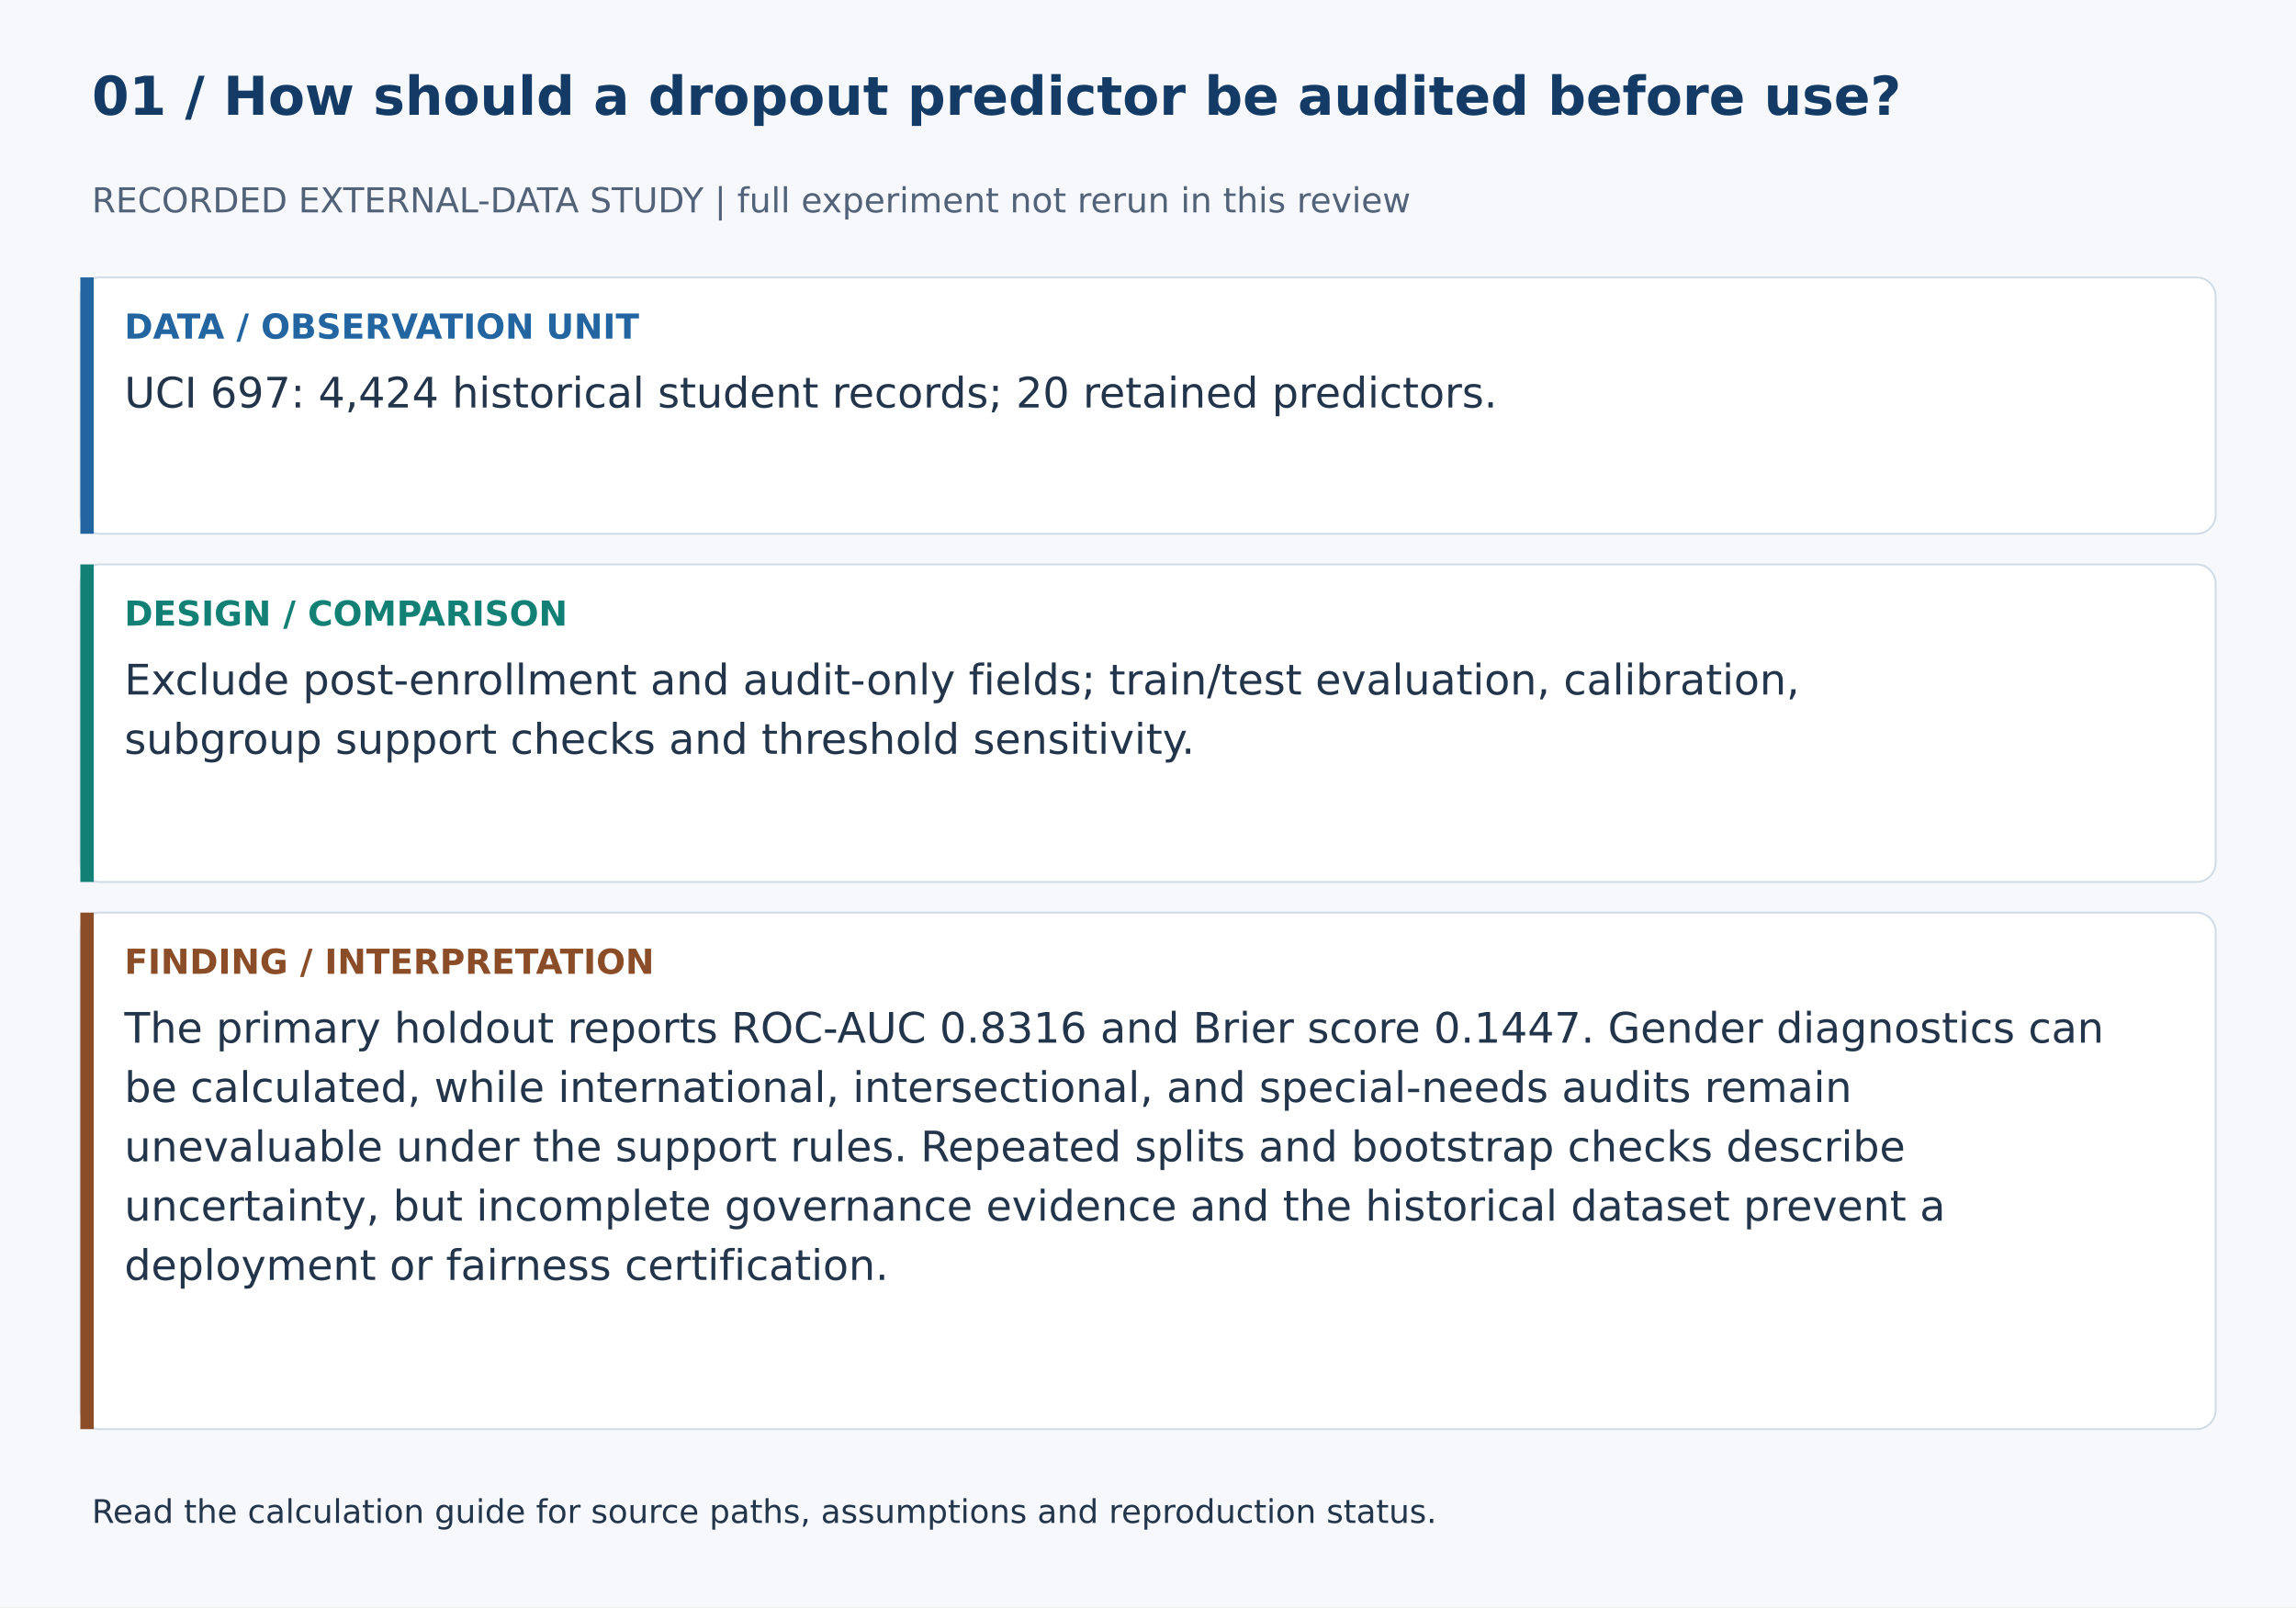
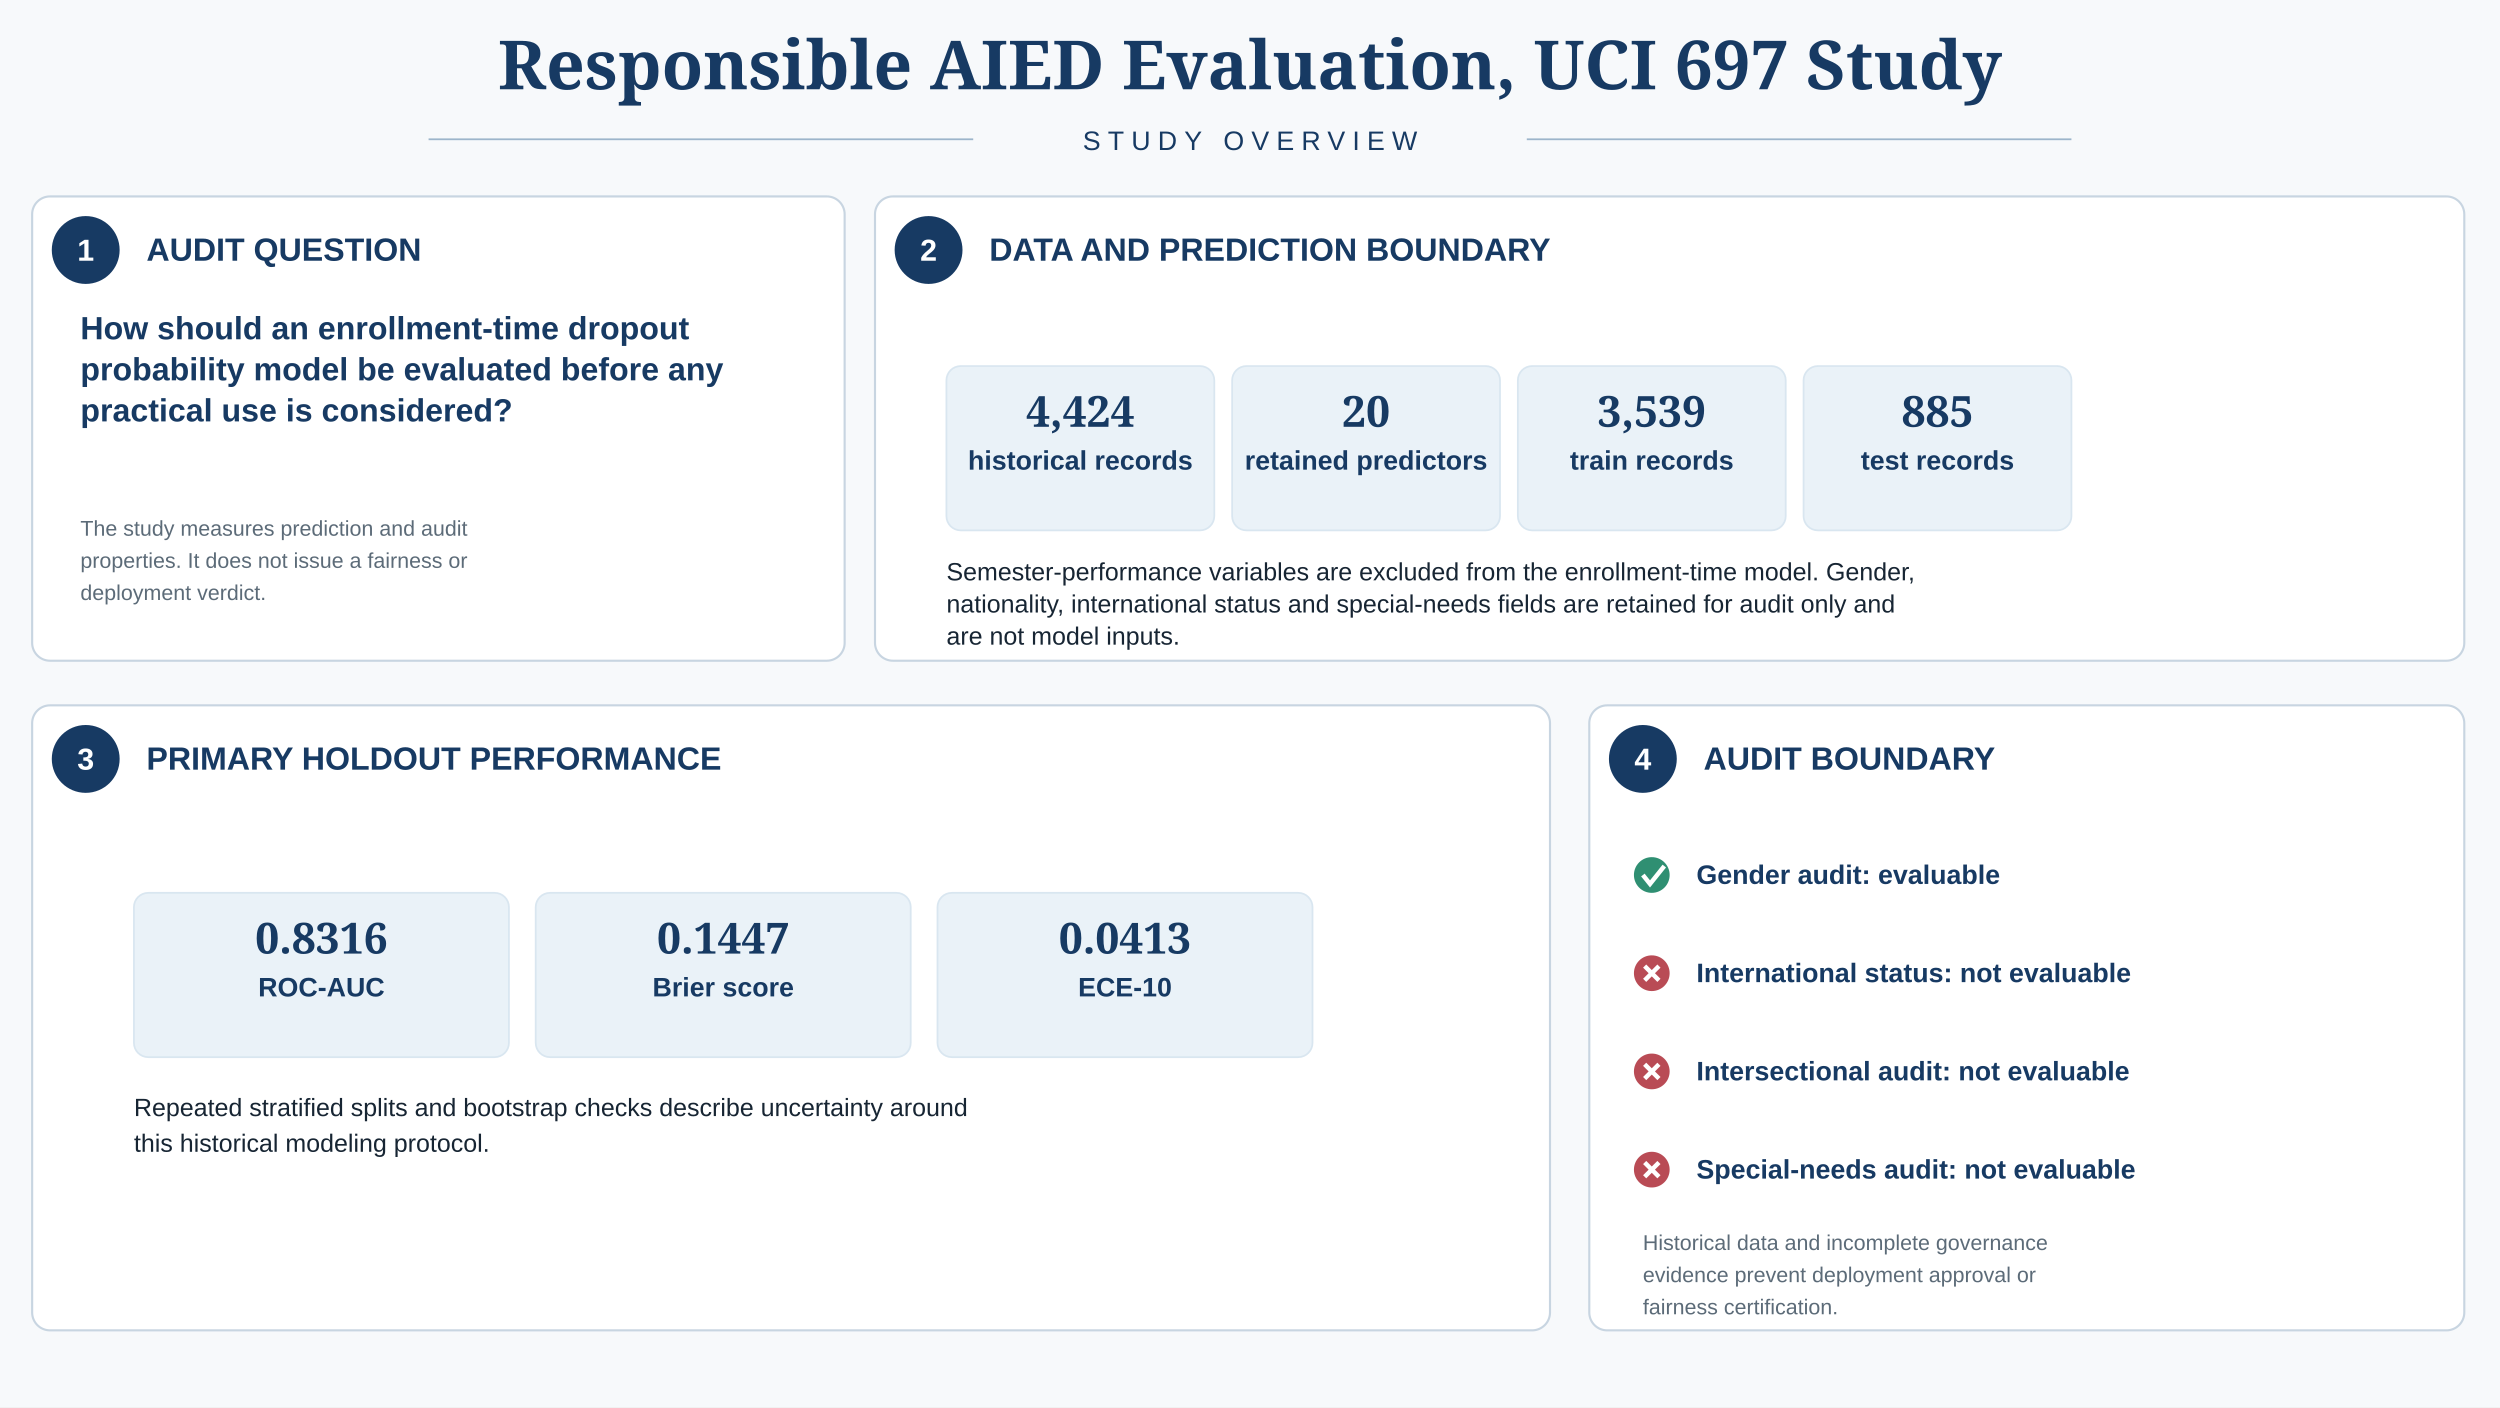
- <svg xmlns="http://www.w3.org/2000/svg" width="1200" height="840" viewBox="0 0 1200 840" role="img">
-   <rect width="1200" height="840" fill="#f6f8fc" />
-   <text x="48" y="60" font-family="DejaVu Sans,Arial,sans-serif" font-size="28" fill="#133b65" font-weight="700">01 / How should a dropout predictor be audited before use?</text>
-   <text x="48" y="111" font-family="DejaVu Sans,Arial,sans-serif" font-size="18" fill="#526278" font-weight="400">RECORDED EXTERNAL-DATA STUDY | full experiment not rerun in this review</text>
-   <rect x="42" y="145" width="1116" height="134" rx="10" fill="white" stroke="#d2dce7" />
-   <rect x="42" y="145" width="7" height="134" fill="#2365a0" />
-   <text x="65" y="177" font-family="DejaVu Sans,Arial,sans-serif" font-size="18" fill="#2365a0" font-weight="700">DATA / OBSERVATION UNIT</text>
-   <text x="65" y="213" font-family="DejaVu Sans,Arial,sans-serif" font-size="22" fill="#23354b" font-weight="400">UCI 697: 4,424 historical student records; 20 retained predictors.</text>
-   <rect x="42" y="295" width="1116" height="166" rx="10" fill="white" stroke="#d2dce7" />
-   <rect x="42" y="295" width="7" height="166" fill="#128075" />
-   <text x="65" y="327" font-family="DejaVu Sans,Arial,sans-serif" font-size="18" fill="#128075" font-weight="700">DESIGN / COMPARISON</text>
-   <text x="65" y="363" font-family="DejaVu Sans,Arial,sans-serif" font-size="22" fill="#23354b" font-weight="400">Exclude post-enrollment and audit-only fields; train/test evaluation, calibration,</text>
-   <text x="65" y="394" font-family="DejaVu Sans,Arial,sans-serif" font-size="22" fill="#23354b" font-weight="400">subgroup support checks and threshold sensitivity.</text>
-   <rect x="42" y="477" width="1116" height="270" rx="10" fill="white" stroke="#d2dce7" />
-   <rect x="42" y="477" width="7" height="270" fill="#8b4d27" />
-   <text x="65" y="509" font-family="DejaVu Sans,Arial,sans-serif" font-size="18" fill="#8b4d27" font-weight="700">FINDING / INTERPRETATION</text>
-   <text x="65" y="545" font-family="DejaVu Sans,Arial,sans-serif" font-size="22" fill="#23354b" font-weight="400">The primary holdout reports ROC-AUC 0.8316 and Brier score 0.1447. Gender diagnostics can</text>
-   <text x="65" y="576" font-family="DejaVu Sans,Arial,sans-serif" font-size="22" fill="#23354b" font-weight="400">be calculated, while international, intersectional, and special-needs audits remain</text>
-   <text x="65" y="607" font-family="DejaVu Sans,Arial,sans-serif" font-size="22" fill="#23354b" font-weight="400">unevaluable under the support rules. Repeated splits and bootstrap checks describe</text>
-   <text x="65" y="638" font-family="DejaVu Sans,Arial,sans-serif" font-size="22" fill="#23354b" font-weight="400">uncertainty, but incomplete governance evidence and the historical dataset prevent a</text>
-   <text x="65" y="669" font-family="DejaVu Sans,Arial,sans-serif" font-size="22" fill="#23354b" font-weight="400">deployment or fairness certification.</text>
-   <text x="48" y="796" font-family="DejaVu Sans,Arial,sans-serif" font-size="17" fill="#23354b" font-weight="400">Read the calculation guide for source paths, assumptions and reproduction status.</text>
+ <svg xmlns="http://www.w3.org/2000/svg" viewBox="0 0 1400 788" role="img" aria-labelledby="title desc">
+   <rect width="1400" height="788" fill="#F7F9FB" />
+   <style>
+ .title{font-family:Georgia,serif;font-weight:700;fill:#173A63;font-size:38px}
+ .subtitle{font-family:Arial,sans-serif;fill:#173A63;font-size:15px;letter-spacing:4px}
+ .h{font-family:Arial,sans-serif;font-weight:700;fill:#173A63;font-size:18px}
+ .h2{font-family:Arial,sans-serif;font-weight:700;fill:#173A63;font-size:15px}
+ .txt{font-family:Arial,sans-serif;fill:#172533;font-size:14px}
+ .sm{font-family:Arial,sans-serif;fill:#5C6B78;font-size:12px}
+ .metric{font-family:Georgia,serif;font-weight:700;fill:#173A63;font-size:24px}
+ .card{fill:#FFFFFF;stroke:#C8D5E1;stroke-width:1.2}
+ .soft{fill:#EAF2F8;stroke:#D9E6F0;stroke-width:1}
+ </style>
+   <text x="700" y="50" text-anchor="middle" class="title">Responsible AIED Evaluation, UCI 697 Study</text>
+   <line x1="240" y1="78" x2="545" y2="78" stroke="#9DB5CB" />
+   <line x1="855" y1="78" x2="1160" y2="78" stroke="#9DB5CB" />
+   <text x="700" y="84" text-anchor="middle" class="subtitle">STUDY OVERVIEW</text>
+   <rect x="18" y="110" width="455" height="260" rx="10" class="card" />
+   <circle cx="48" cy="140" r="19" fill="#173A63" />
+   <text x="48" y="146" text-anchor="middle" fill="white" font-family="Arial" font-weight="700" font-size="17">1</text>
+   <text x="82" y="146" class="h">AUDIT QUESTION</text>
+   <text x="45" y="190" class="h">
+     <tspan x="45">How should an enrollment-time dropout</tspan>
+     <tspan x="45" dy="23">probability model be evaluated before any</tspan>
+     <tspan x="45" dy="23">practical use is considered?</tspan>
+   </text>
+   <text x="45" y="300" class="sm">
+     <tspan x="45">The study measures prediction and audit</tspan>
+     <tspan x="45" dy="18">properties. It does not issue a fairness or</tspan>
+     <tspan x="45" dy="18">deployment verdict.</tspan>
+   </text>
+   <rect x="490" y="110" width="890" height="260" rx="10" class="card" />
+   <circle cx="520" cy="140" r="19" fill="#173A63" />
+   <text x="520" y="146" text-anchor="middle" fill="white" font-family="Arial" font-weight="700" font-size="17">2</text>
+   <text x="554" y="146" class="h">DATA AND PREDICTION BOUNDARY</text>
+   <rect x="530" y="205" width="150" height="92" rx="8" class="soft" />
+   <text x="605" y="239" class="metric" text-anchor="middle">4,424</text>
+   <text x="605" y="263" class="h2" text-anchor="middle">historical records</text>
+   <rect x="690" y="205" width="150" height="92" rx="8" class="soft" />
+   <text x="765" y="239" class="metric" text-anchor="middle">20</text>
+   <text x="765" y="263" class="h2" text-anchor="middle">retained predictors</text>
+   <rect x="850" y="205" width="150" height="92" rx="8" class="soft" />
+   <text x="925" y="239" class="metric" text-anchor="middle">3,539</text>
+   <text x="925" y="263" class="h2" text-anchor="middle">train records</text>
+   <rect x="1010" y="205" width="150" height="92" rx="8" class="soft" />
+   <text x="1085" y="239" class="metric" text-anchor="middle">885</text>
+   <text x="1085" y="263" class="h2" text-anchor="middle">test records</text>
+   <text x="530" y="325" class="txt">
+     <tspan x="530">Semester-performance variables are excluded from the enrollment-time model. Gender,</tspan>
+     <tspan x="530" dy="18">nationality, international status and special-needs fields are retained for audit only and</tspan>
+     <tspan x="530" dy="18">are not model inputs.</tspan>
+   </text>
+   <rect x="18" y="395" width="850" height="350" rx="10" class="card" />
+   <circle cx="48" cy="425" r="19" fill="#173A63" />
+   <text x="48" y="431" text-anchor="middle" fill="white" font-family="Arial" font-weight="700" font-size="17">3</text>
+   <text x="82" y="431" class="h">PRIMARY HOLDOUT PERFORMANCE</text>
+   <rect x="75" y="500" width="210" height="92" rx="8" class="soft" />
+   <text x="180" y="534" class="metric" text-anchor="middle">0.8316</text>
+   <text x="180" y="558" class="h2" text-anchor="middle">ROC-AUC</text>
+   <rect x="300" y="500" width="210" height="92" rx="8" class="soft" />
+   <text x="405" y="534" class="metric" text-anchor="middle">0.1447</text>
+   <text x="405" y="558" class="h2" text-anchor="middle">Brier score</text>
+   <rect x="525" y="500" width="210" height="92" rx="8" class="soft" />
+   <text x="630" y="534" class="metric" text-anchor="middle">0.0413</text>
+   <text x="630" y="558" class="h2" text-anchor="middle">ECE-10</text>
+   <text x="75" y="625" class="txt">
+     <tspan x="75">Repeated stratified splits and bootstrap checks describe uncertainty around</tspan>
+     <tspan x="75" dy="20">this historical modeling protocol.</tspan>
+   </text>
+   <rect x="890" y="395" width="490" height="350" rx="10" class="card" />
+   <circle cx="920" cy="425" r="19" fill="#173A63" />
+   <text x="920" y="431" text-anchor="middle" fill="white" font-family="Arial" font-weight="700" font-size="17">4</text>
+   <text x="954" y="431" class="h">AUDIT BOUNDARY</text>
+   <circle cx="925" cy="490" r="10" fill="#2F8F72" />
+   <path d="M 920 490 l4 5 l8 -10" stroke="white" stroke-width="2.5" fill="none" />
+   <text x="950" y="495" class="h2">Gender audit: evaluable</text>
+   <circle cx="925" cy="545" r="10" fill="#B94B55" />
+   <path d="M 921 541 l8 8 M 929 541 l-8 8" stroke="white" stroke-width="2.5" />
+   <text x="950" y="550" class="h2">International status: not evaluable</text>
+   <circle cx="925" cy="600" r="10" fill="#B94B55" />
+   <path d="M 921 596 l8 8 M 929 596 l-8 8" stroke="white" stroke-width="2.5" />
+   <text x="950" y="605" class="h2">Intersectional audit: not evaluable</text>
+   <circle cx="925" cy="655" r="10" fill="#B94B55" />
+   <path d="M 921 651 l8 8 M 929 651 l-8 8" stroke="white" stroke-width="2.5" />
+   <text x="950" y="660" class="h2">Special-needs audit: not evaluable</text>
+   <text x="920" y="700" class="sm">
+     <tspan x="920">Historical data and incomplete governance</tspan>
+     <tspan x="920" dy="18">evidence prevent deployment approval or</tspan>
+     <tspan x="920" dy="18">fairness certification.</tspan>
+   </text>
</svg>
